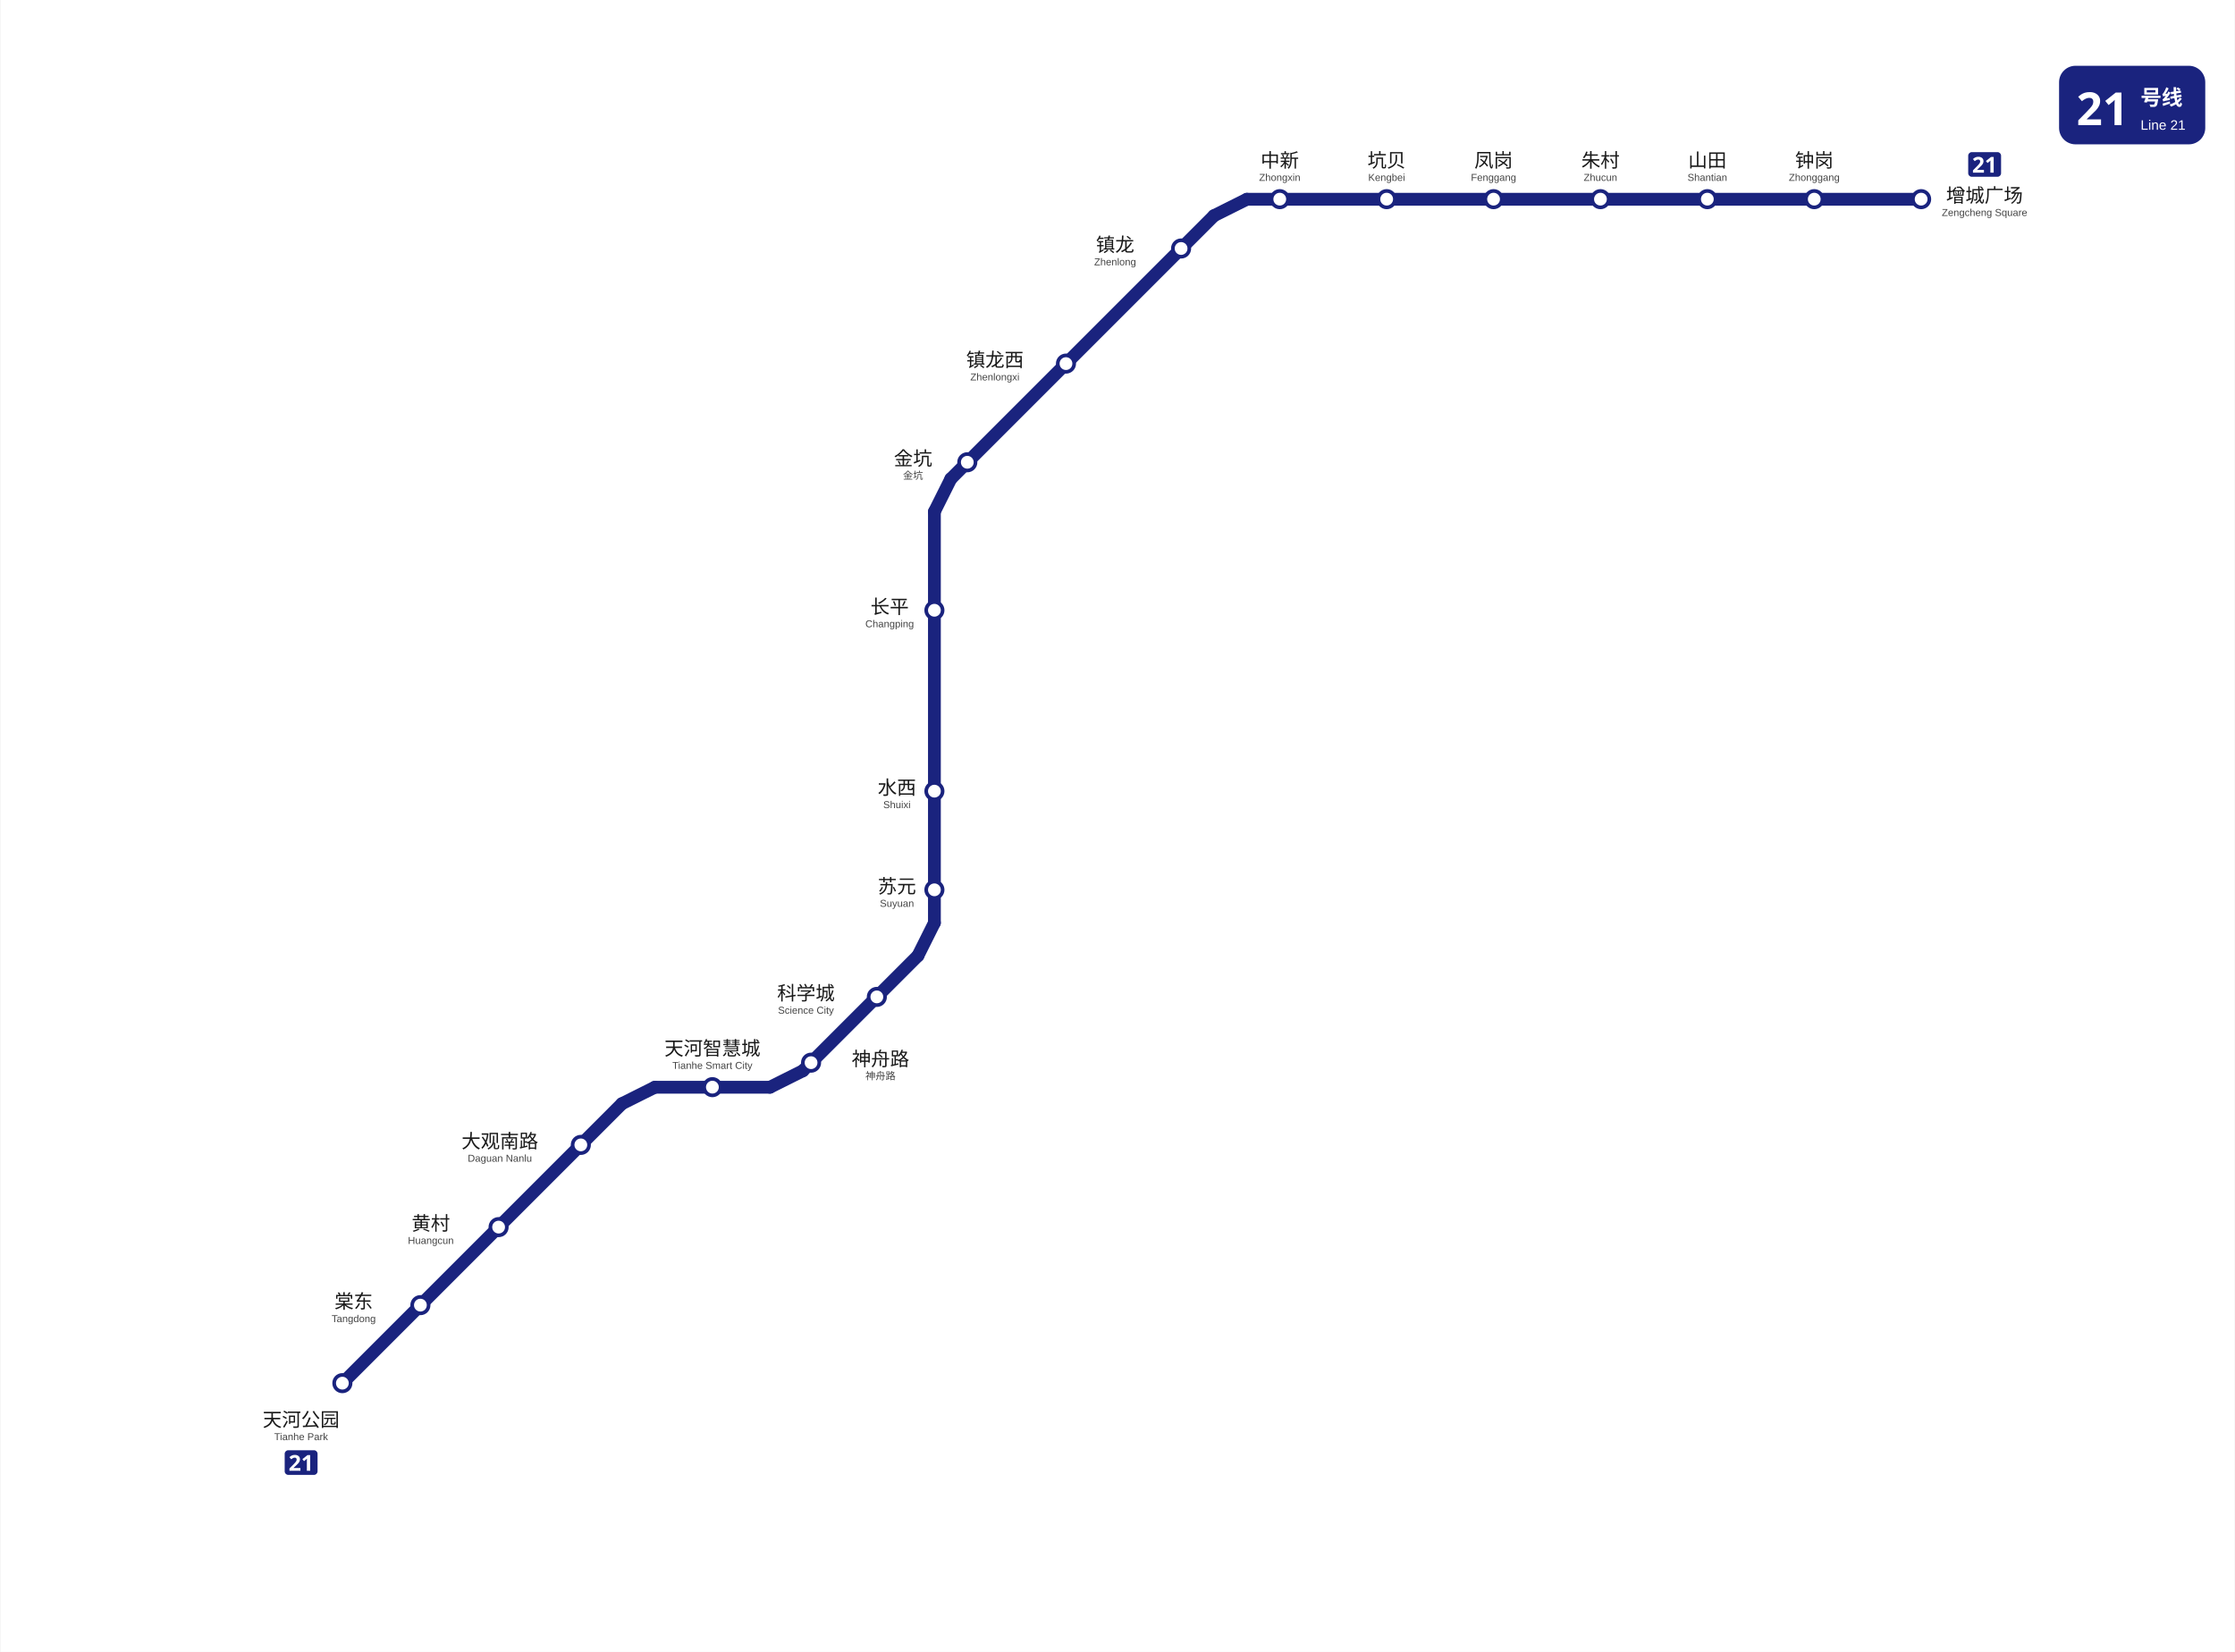
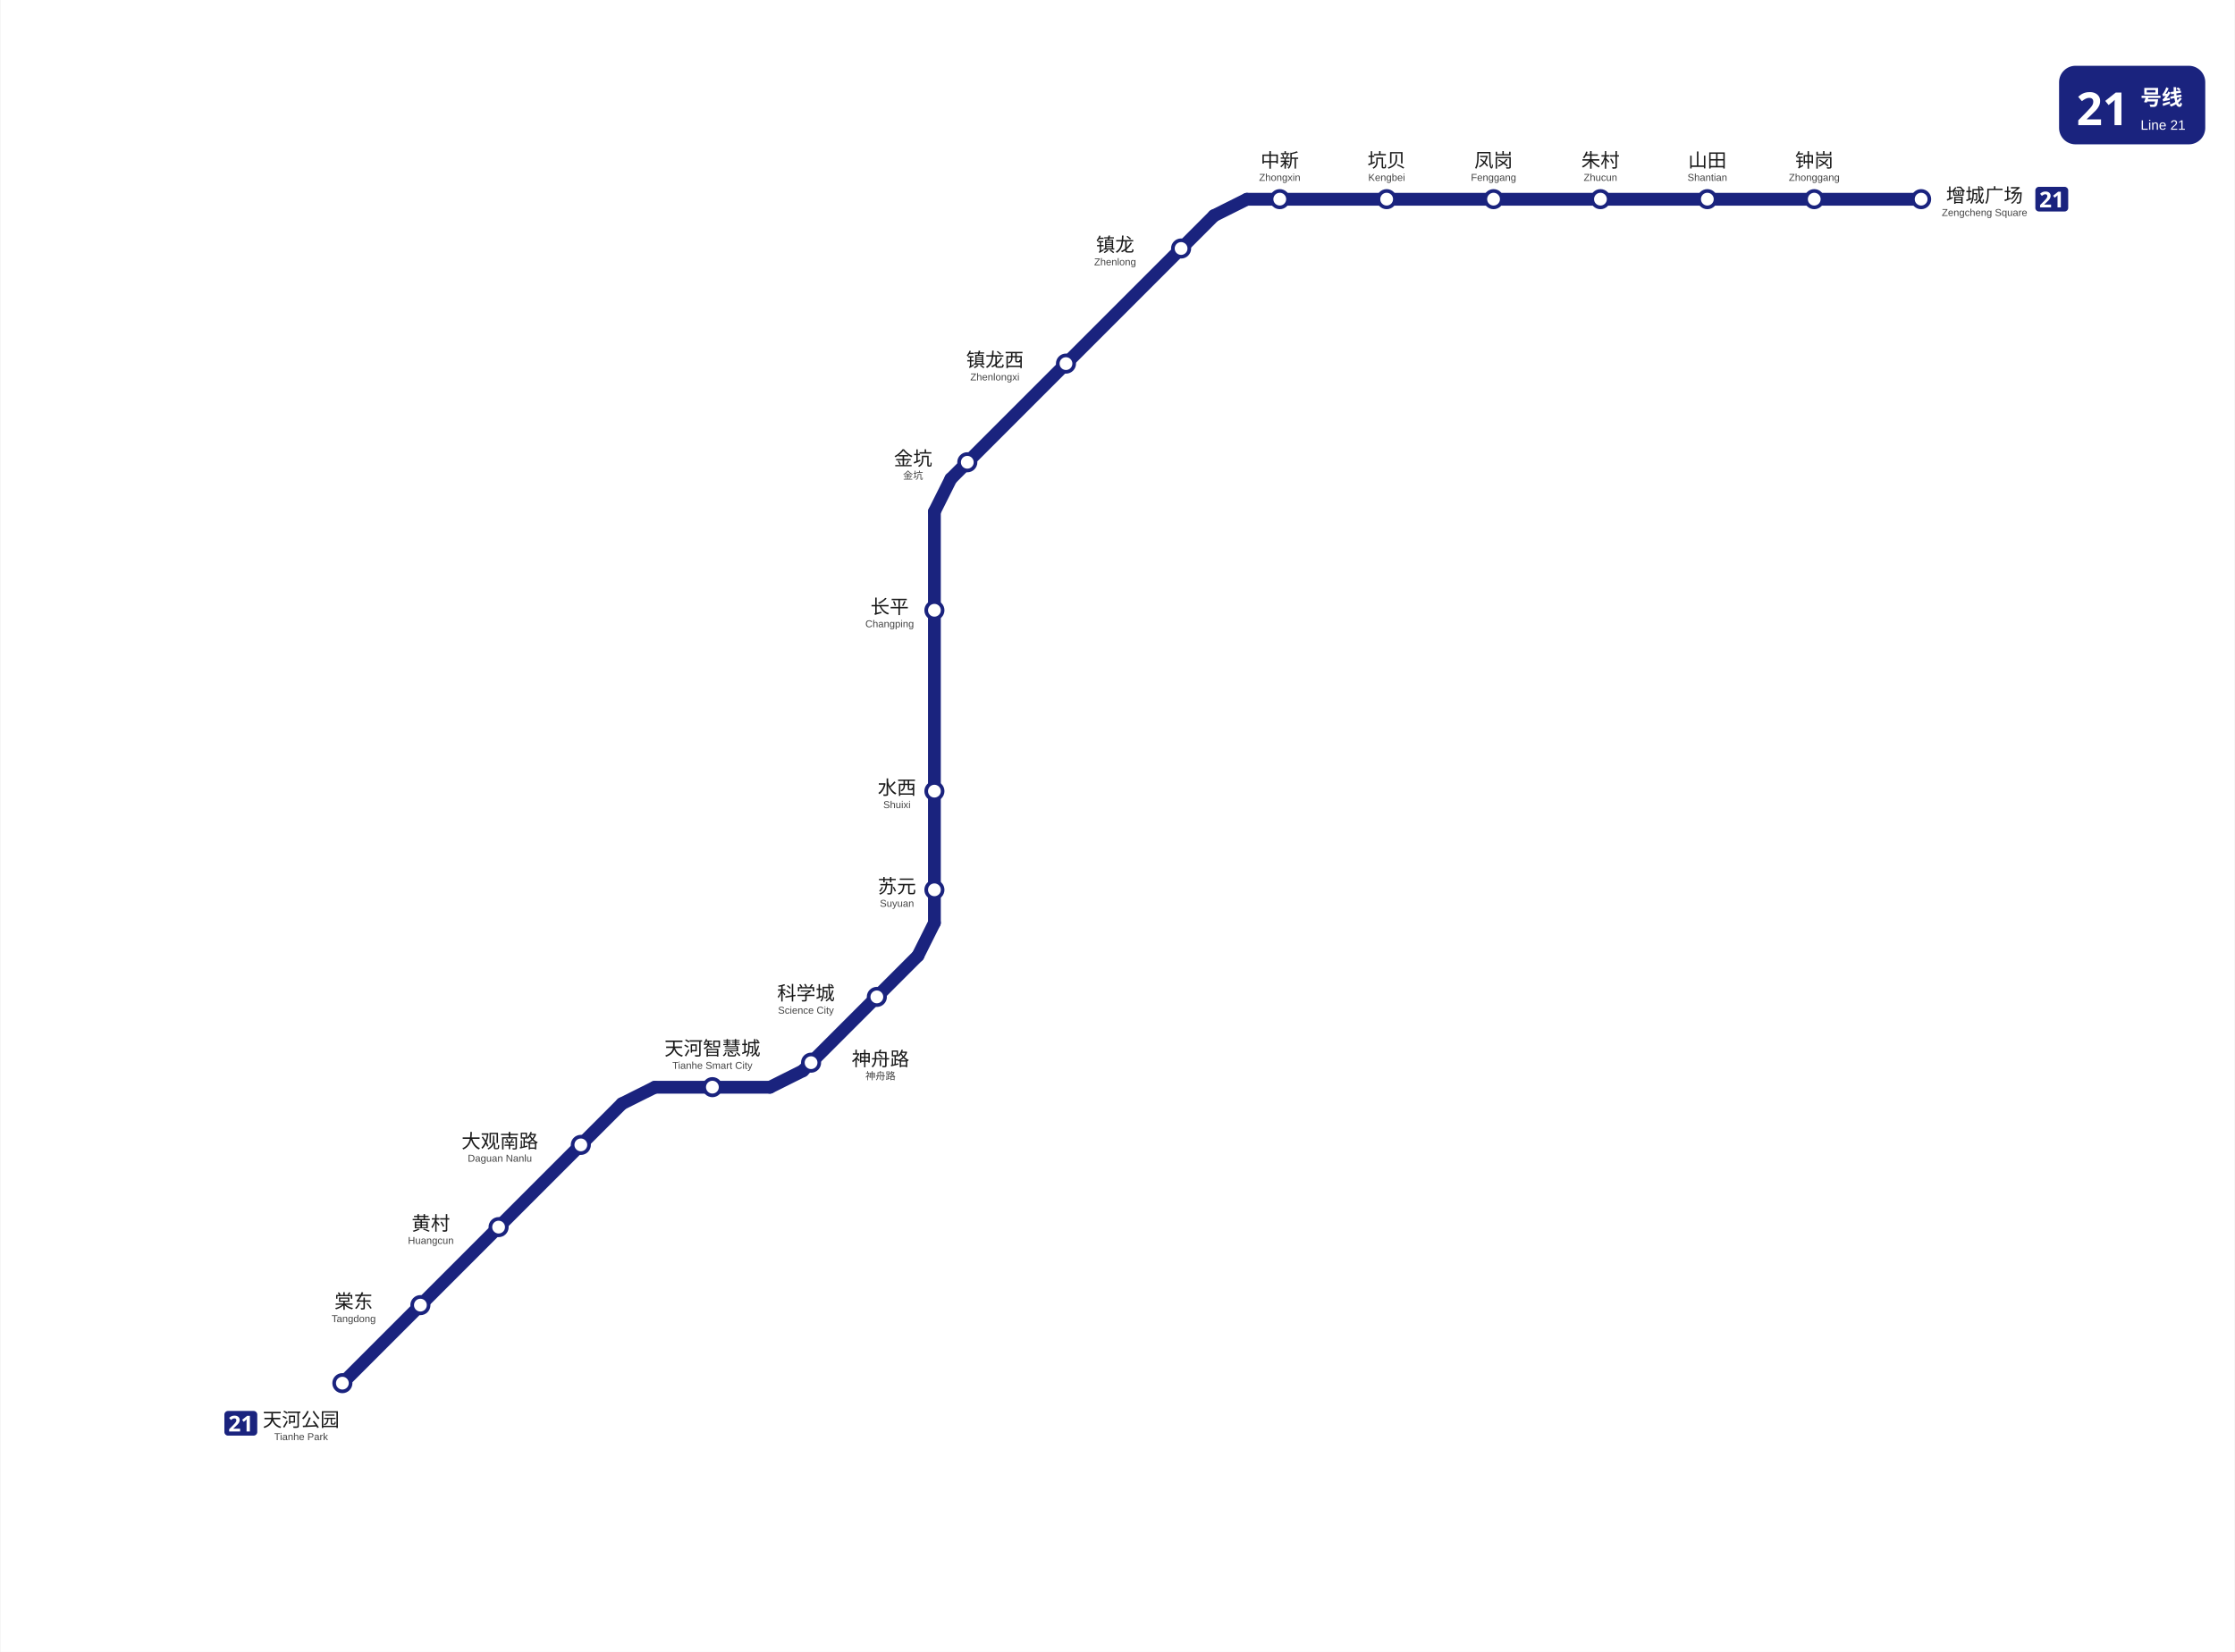
<svg xmlns="http://www.w3.org/2000/svg" viewBox="1689.4 253.2 1222.6 904.1" data-pins="中新,凤岗,坑贝,增城广场,大观南路,天河公园,天河智慧城,山田,朱村,棠东,水西,神舟路,科学城,苏元,金坑,钟岗,镇龙,镇龙西,长平,黄村" width="1223" height="904">
  <rect x="1689.417" y="253.2" width="1222.578" height="904.083" fill="#ffffff" />
  <g id="走廊">
    <line x1="2029.50" y1="857.25" x2="1876.50" y2="1010.25" style="fill:none;stroke:#1A237E;stroke-width:7;stroke-linecap:round" />
    <line x1="2047.50" y1="848.25" x2="2110.50" y2="848.25" style="fill:none;stroke:#1A237E;stroke-width:7;stroke-linecap:round" />
    <line x1="2371.50" y1="362.25" x2="2740.50" y2="362.25" style="fill:none;stroke:#1A237E;stroke-width:7;stroke-linecap:round" />
    <line x1="2200.50" y1="533.25" x2="2200.50" y2="758.25" style="fill:none;stroke:#1A237E;stroke-width:7;stroke-linecap:round" />
    <line x1="2353.50" y1="371.25" x2="2209.50" y2="515.25" style="fill:none;stroke:#1A237E;stroke-width:7;stroke-linecap:round" />
    <line x1="2128.50" y1="839.25" x2="2191.50" y2="776.25" style="fill:none;stroke:#1A237E;stroke-width:7;stroke-linecap:round" />
    <line x1="2110.50" y1="848.25" x2="2128.50" y2="839.25" style="fill:none;stroke:#1A237E;stroke-width:7;stroke-linecap:round" />
    <line x1="2200.50" y1="758.25" x2="2191.50" y2="776.25" style="fill:none;stroke:#1A237E;stroke-width:7;stroke-linecap:round" />
    <line x1="2047.50" y1="848.25" x2="2029.50" y2="857.25" style="fill:none;stroke:#1A237E;stroke-width:7;stroke-linecap:round" />
    <line x1="2371.50" y1="362.25" x2="2353.50" y2="371.25" style="fill:none;stroke:#1A237E;stroke-width:7;stroke-linecap:round" />
    <line x1="2200.50" y1="533.25" x2="2209.50" y2="515.25" style="fill:none;stroke:#1A237E;stroke-width:7;stroke-linecap:round" />
  </g>
  <g id="站圆">
    <circle cx="2740.5" cy="362.2" r="4.5" data-nm="增城广场" style="fill:#FFFFFF;stroke:#1A237E;stroke-width:2" />
    <circle cx="2682.0" cy="362.2" r="4.5" data-nm="钟岗" style="fill:#FFFFFF;stroke:#1A237E;stroke-width:2" />
    <circle cx="2623.5" cy="362.2" r="4.5" data-nm="山田" style="fill:#FFFFFF;stroke:#1A237E;stroke-width:2" />
    <circle cx="2565.0" cy="362.2" r="4.5" data-nm="朱村" style="fill:#FFFFFF;stroke:#1A237E;stroke-width:2" />
    <circle cx="2506.5" cy="362.2" r="4.5" data-nm="凤岗" style="fill:#FFFFFF;stroke:#1A237E;stroke-width:2" />
    <circle cx="2448.0" cy="362.2" r="4.5" data-nm="坑贝" style="fill:#FFFFFF;stroke:#1A237E;stroke-width:2" />
    <circle cx="2389.5" cy="362.2" r="4.5" data-nm="中新" style="fill:#FFFFFF;stroke:#1A237E;stroke-width:2" />
    <circle cx="2335.5" cy="389.2" r="4.5" data-nm="镇龙" style="fill:#FFFFFF;stroke:#1A237E;stroke-width:2" />
    <circle cx="2272.5" cy="452.2" r="4.5" data-nm="镇龙西" style="fill:#FFFFFF;stroke:#1A237E;stroke-width:2" />
    <circle cx="2218.5" cy="506.2" r="4.5" data-nm="金坑" style="fill:#FFFFFF;stroke:#1A237E;stroke-width:2" />
    <circle cx="2200.5" cy="587.2" r="4.5" data-nm="长平" style="fill:#FFFFFF;stroke:#1A237E;stroke-width:2" />
    <circle cx="2200.5" cy="686.2" r="4.5" data-nm="水西" style="fill:#FFFFFF;stroke:#1A237E;stroke-width:2" />
    <circle cx="2200.5" cy="740.2" r="4.5" data-nm="苏元" style="fill:#FFFFFF;stroke:#1A237E;stroke-width:2" />
    <circle cx="2169.0" cy="798.8" r="4.5" data-nm="科学城" style="fill:#FFFFFF;stroke:#1A237E;stroke-width:2" />
    <circle cx="2133.0" cy="834.8" r="4.5" data-nm="神舟路" style="fill:#FFFFFF;stroke:#1A237E;stroke-width:2" />
    <circle cx="2079.0" cy="848.2" r="4.5" data-nm="天河智慧城" style="fill:#FFFFFF;stroke:#1A237E;stroke-width:2" />
    <circle cx="2007.0" cy="879.8" r="4.5" data-nm="大观南路" style="fill:#FFFFFF;stroke:#1A237E;stroke-width:2" />
    <circle cx="1962.0" cy="924.8" r="4.5" data-nm="黄村" style="fill:#FFFFFF;stroke:#1A237E;stroke-width:2" />
    <circle cx="1919.2" cy="967.5" r="4.5" data-nm="棠东" style="fill:#FFFFFF;stroke:#1A237E;stroke-width:2" />
    <circle cx="1876.5" cy="1010.2" r="4.5" data-nm="天河公园" style="fill:#FFFFFF;stroke:#1A237E;stroke-width:2" />
  </g>
  <g id="线路徽标">
    <g data-badge="header" transform="translate(2815.99 289.2)" data-ink="#FFFFFF" data-box="2816.0,289.2,2896.0,332.2" data-chip="2816.0,289.2,2896.0,332.2">
      <rect x="0" y="0" width="80.0" height="43.0" rx="9.0" fill="#1A237E" />
      <text x="9.5" y="32.5" font-family="'Microsoft YaHei', sans-serif" font-size="25" font-weight="bold" fill="#FFFFFF">21</text>
      <text x="44.6" y="21.5" font-family="'Microsoft YaHei', sans-serif" font-size="11.5" font-weight="600" fill="#FFFFFF">号线</text>
      <text x="44.6" y="35.0" font-family="Arial, sans-serif" font-size="7.5" fill="#FFFFFF">Line 21</text>
    </g>
-     <g data-badge="chip" transform="translate(2766.26 336.46)" data-box="2766.3,336.5,2784.2,349.9">
+     <g data-badge="chip" transform="translate(2803 355.455)" data-box="2803.0,355.5,2821.0,368.9">
      <path d="M16.04 13.49h-14.09c-1.07 0 -1.95 -0.88 -1.95 -1.95v-9.59c0 -1.07 0.88 -1.95 1.95 -1.95h14.09c1.07 0 1.95 0.88 1.95 1.95v9.59C17.99 12.61 17.11 13.49 16.04 13.49z" fill="#1A237E" />
      <path d="M8.59 11.24h-5.99v-1.26l2.15 -2.17c0.43 -0.45 0.78 -0.82 1.04 -1.12c0.26 -0.3 0.46 -0.57 0.58 -0.82s0.18 -0.51 0.18 -0.79c0 -0.34 -0.09 -0.6 -0.28 -0.77s-0.44 -0.25 -0.76 -0.25c-0.33 0 -0.65 0.08 -0.96 0.23c-0.31 0.15 -0.64 0.37 -0.98 0.65l-0.98 -1.16c0.24 -0.21 0.5 -0.41 0.78 -0.59c0.28 -0.19 0.6 -0.34 0.97 -0.46c0.36 -0.12 0.8 -0.17 1.31 -0.17c0.56 0 1.04 0.1 1.45 0.31s0.72 0.48 0.94 0.83c0.22 0.35 0.33 0.74 0.33 1.18c0 0.47 -0.09 0.9 -0.28 1.3c-0.19 0.39 -0.46 0.78 -0.82 1.16s-0.79 0.81 -1.29 1.27l-1.1 1.03v0.08h3.73V11.24z" fill="#FFFFFF" />
      <path d="M13.95 11.24h-1.81v-4.96c0 -0.2 0 -0.47 0.01 -0.81c0.01 -0.34 0.02 -0.64 0.04 -0.89c-0.04 0.05 -0.13 0.13 -0.26 0.26c-0.13 0.12 -0.25 0.23 -0.37 0.33l-0.98 0.79l-0.88 -1.09l2.76 -2.2h1.49V11.24z" fill="#FFFFFF" />
    </g>
-     <g data-badge="chip" transform="translate(1844.93 1046.92)" data-box="1844.9,1046.9,1862.9,1060.4">
+     <g data-badge="chip" transform="translate(1811.93 1025.42)" data-box="1811.9,1025.4,1829.9,1038.9">
      <path d="M16.04 13.49h-14.09c-1.07 0 -1.95 -0.88 -1.95 -1.95v-9.59c0 -1.07 0.88 -1.95 1.95 -1.95h14.09c1.07 0 1.95 0.88 1.95 1.95v9.59C17.99 12.61 17.11 13.49 16.04 13.49z" fill="#1A237E" />
      <path d="M8.59 11.24h-5.99v-1.26l2.15 -2.17c0.43 -0.45 0.78 -0.82 1.04 -1.12c0.26 -0.3 0.46 -0.57 0.58 -0.82s0.18 -0.51 0.18 -0.79c0 -0.34 -0.09 -0.6 -0.28 -0.77s-0.44 -0.25 -0.76 -0.25c-0.33 0 -0.65 0.08 -0.96 0.23c-0.31 0.15 -0.64 0.37 -0.98 0.65l-0.98 -1.16c0.24 -0.21 0.5 -0.41 0.78 -0.59c0.28 -0.19 0.6 -0.34 0.97 -0.46c0.36 -0.12 0.8 -0.17 1.31 -0.17c0.56 0 1.04 0.1 1.45 0.31s0.72 0.48 0.94 0.83c0.22 0.35 0.33 0.74 0.33 1.18c0 0.47 -0.09 0.9 -0.28 1.3c-0.19 0.39 -0.46 0.78 -0.82 1.16s-0.79 0.81 -1.29 1.27l-1.1 1.03v0.08h3.73V11.24z" fill="#FFFFFF" />
      <path d="M13.95 11.24h-1.81v-4.96c0 -0.2 0 -0.47 0.01 -0.81c0.01 -0.34 0.02 -0.64 0.04 -0.89c-0.04 0.05 -0.13 0.13 -0.26 0.26c-0.13 0.12 -0.25 0.23 -0.37 0.33l-0.98 0.79l-0.88 -1.09l2.76 -2.2h1.49V11.24z" fill="#FFFFFF" />
    </g>
  </g>
  <g id="站名标注" font-family="'Microsoft YaHei', 'PingFang SC', sans-serif">
    <text x="2775.2" y="363.9" text-anchor="middle" font-size="10.5" font-weight="500" fill="#1a1a1a">增城广场</text>
    <text x="2775.2" y="371.4" text-anchor="middle" font-size="5.5" font-family="Arial, sans-serif" fill="#444444">Zengcheng Square</text>
    <text x="2682.0" y="344.7" text-anchor="middle" font-size="10.5" font-weight="500" fill="#1a1a1a">钟岗</text>
    <text x="2682.0" y="352.2" text-anchor="middle" font-size="5.5" font-family="Arial, sans-serif" fill="#444444">Zhonggang</text>
    <text x="2623.5" y="344.7" text-anchor="middle" font-size="10.5" font-weight="500" fill="#1a1a1a">山田</text>
    <text x="2623.5" y="352.2" text-anchor="middle" font-size="5.5" font-family="Arial, sans-serif" fill="#444444">Shantian</text>
    <text x="2565.0" y="344.7" text-anchor="middle" font-size="10.5" font-weight="500" fill="#1a1a1a">朱村</text>
    <text x="2565.0" y="352.2" text-anchor="middle" font-size="5.5" font-family="Arial, sans-serif" fill="#444444">Zhucun</text>
    <text x="2506.5" y="344.7" text-anchor="middle" font-size="10.5" font-weight="500" fill="#1a1a1a">凤岗</text>
    <text x="2506.5" y="352.2" text-anchor="middle" font-size="5.5" font-family="Arial, sans-serif" fill="#444444">Fenggang</text>
    <text x="2448.0" y="344.7" text-anchor="middle" font-size="10.5" font-weight="500" fill="#1a1a1a">坑贝</text>
    <text x="2448.0" y="352.2" text-anchor="middle" font-size="5.5" font-family="Arial, sans-serif" fill="#444444">Kengbei</text>
    <text x="2389.5" y="344.7" text-anchor="middle" font-size="10.5" font-weight="500" fill="#1a1a1a">中新</text>
    <text x="2389.5" y="352.2" text-anchor="middle" font-size="5.5" font-family="Arial, sans-serif" fill="#444444">Zhongxin</text>
    <text x="2299.4" y="390.9" text-anchor="middle" font-size="10.5" font-weight="500" fill="#1a1a1a">镇龙</text>
    <text x="2299.4" y="398.4" text-anchor="middle" font-size="5.5" font-family="Arial, sans-serif" fill="#444444">Zhenlong</text>
    <text x="2233.6" y="453.9" text-anchor="middle" font-size="10.5" font-weight="500" fill="#1a1a1a">镇龙西</text>
    <text x="2233.6" y="461.4" text-anchor="middle" font-size="5.5" font-family="Arial, sans-serif" fill="#444444">Zhenlongxi</text>
    <text x="2188.8" y="507.9" text-anchor="middle" font-size="10.5" font-weight="500" fill="#1a1a1a">金坑</text>
    <text x="2188.8" y="515.4" text-anchor="middle" font-size="5.5" font-family="Arial, sans-serif" fill="#444444">金坑</text>
    <text x="2176.0" y="589.0" text-anchor="middle" font-size="10.5" font-weight="500" fill="#1a1a1a">长平</text>
    <text x="2176.0" y="596.5" text-anchor="middle" font-size="5.5" font-family="Arial, sans-serif" fill="#444444">Changping</text>
    <text x="2180.0" y="688.0" text-anchor="middle" font-size="10.5" font-weight="500" fill="#1a1a1a">水西</text>
    <text x="2180.0" y="695.5" text-anchor="middle" font-size="5.5" font-family="Arial, sans-serif" fill="#444444">Shuixi</text>
    <text x="2180.0" y="742.0" text-anchor="middle" font-size="10.5" font-weight="500" fill="#1a1a1a">苏元</text>
    <text x="2180.0" y="749.5" text-anchor="middle" font-size="5.5" font-family="Arial, sans-serif" fill="#444444">Suyuan</text>
    <text x="2130.2" y="800.5" text-anchor="middle" font-size="10.5" font-weight="500" fill="#1a1a1a">科学城</text>
    <text x="2130.2" y="808.0" text-anchor="middle" font-size="5.5" font-family="Arial, sans-serif" fill="#444444">Science City</text>
    <text x="2079.0" y="830.7" text-anchor="middle" font-size="10.5" font-weight="500" fill="#1a1a1a">天河智慧城</text>
    <text x="2079.0" y="838.2" text-anchor="middle" font-size="5.5" font-family="Arial, sans-serif" fill="#444444">Tianhe Smart City</text>
    <text x="1962.7" y="881.5" text-anchor="middle" font-size="10.5" font-weight="500" fill="#1a1a1a">大观南路</text>
    <text x="1962.7" y="889.0" text-anchor="middle" font-size="5.5" font-family="Arial, sans-serif" fill="#444444">Daguan Nanlu</text>
    <text x="1924.9" y="926.5" text-anchor="middle" font-size="10.5" font-weight="500" fill="#1a1a1a">黄村</text>
    <text x="1924.9" y="934.0" text-anchor="middle" font-size="5.5" font-family="Arial, sans-serif" fill="#444444">Huangcun</text>
    <text x="1882.7" y="969.2" text-anchor="middle" font-size="10.5" font-weight="500" fill="#1a1a1a">棠东</text>
    <text x="1882.7" y="976.8" text-anchor="middle" font-size="5.5" font-family="Arial, sans-serif" fill="#444444">Tangdong</text>
    <text x="1853.9" y="1033.9" text-anchor="middle" font-size="10.5" font-weight="500" fill="#1a1a1a">天河公园</text>
    <text x="1853.9" y="1041.4" text-anchor="middle" font-size="5.5" font-family="Arial, sans-serif" fill="#444444">Tianhe Park</text>
    <text x="2171.0" y="836.5" text-anchor="middle" font-size="10.5" font-weight="500" fill="#1a1a1a">神舟路</text>
    <text x="2171.0" y="844.0" text-anchor="middle" font-size="5.5" font-family="Arial, sans-serif" fill="#444444">神舟路</text>
  </g>
</svg>
